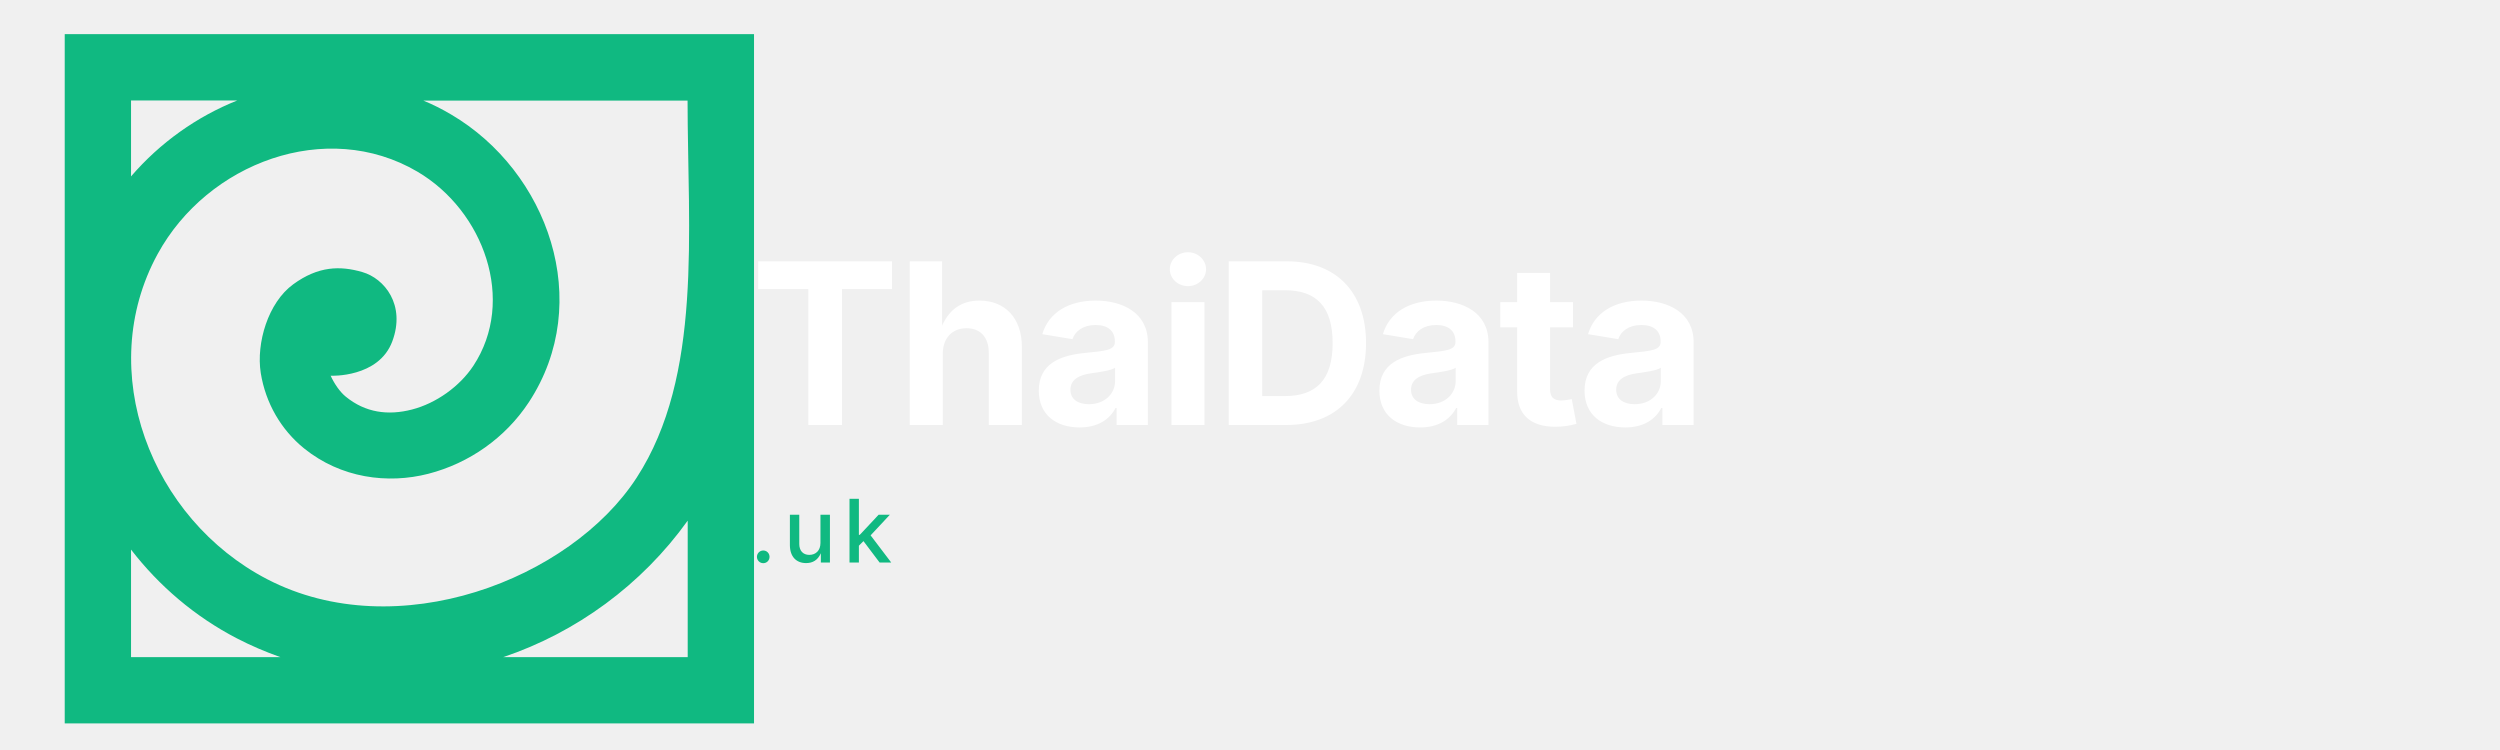
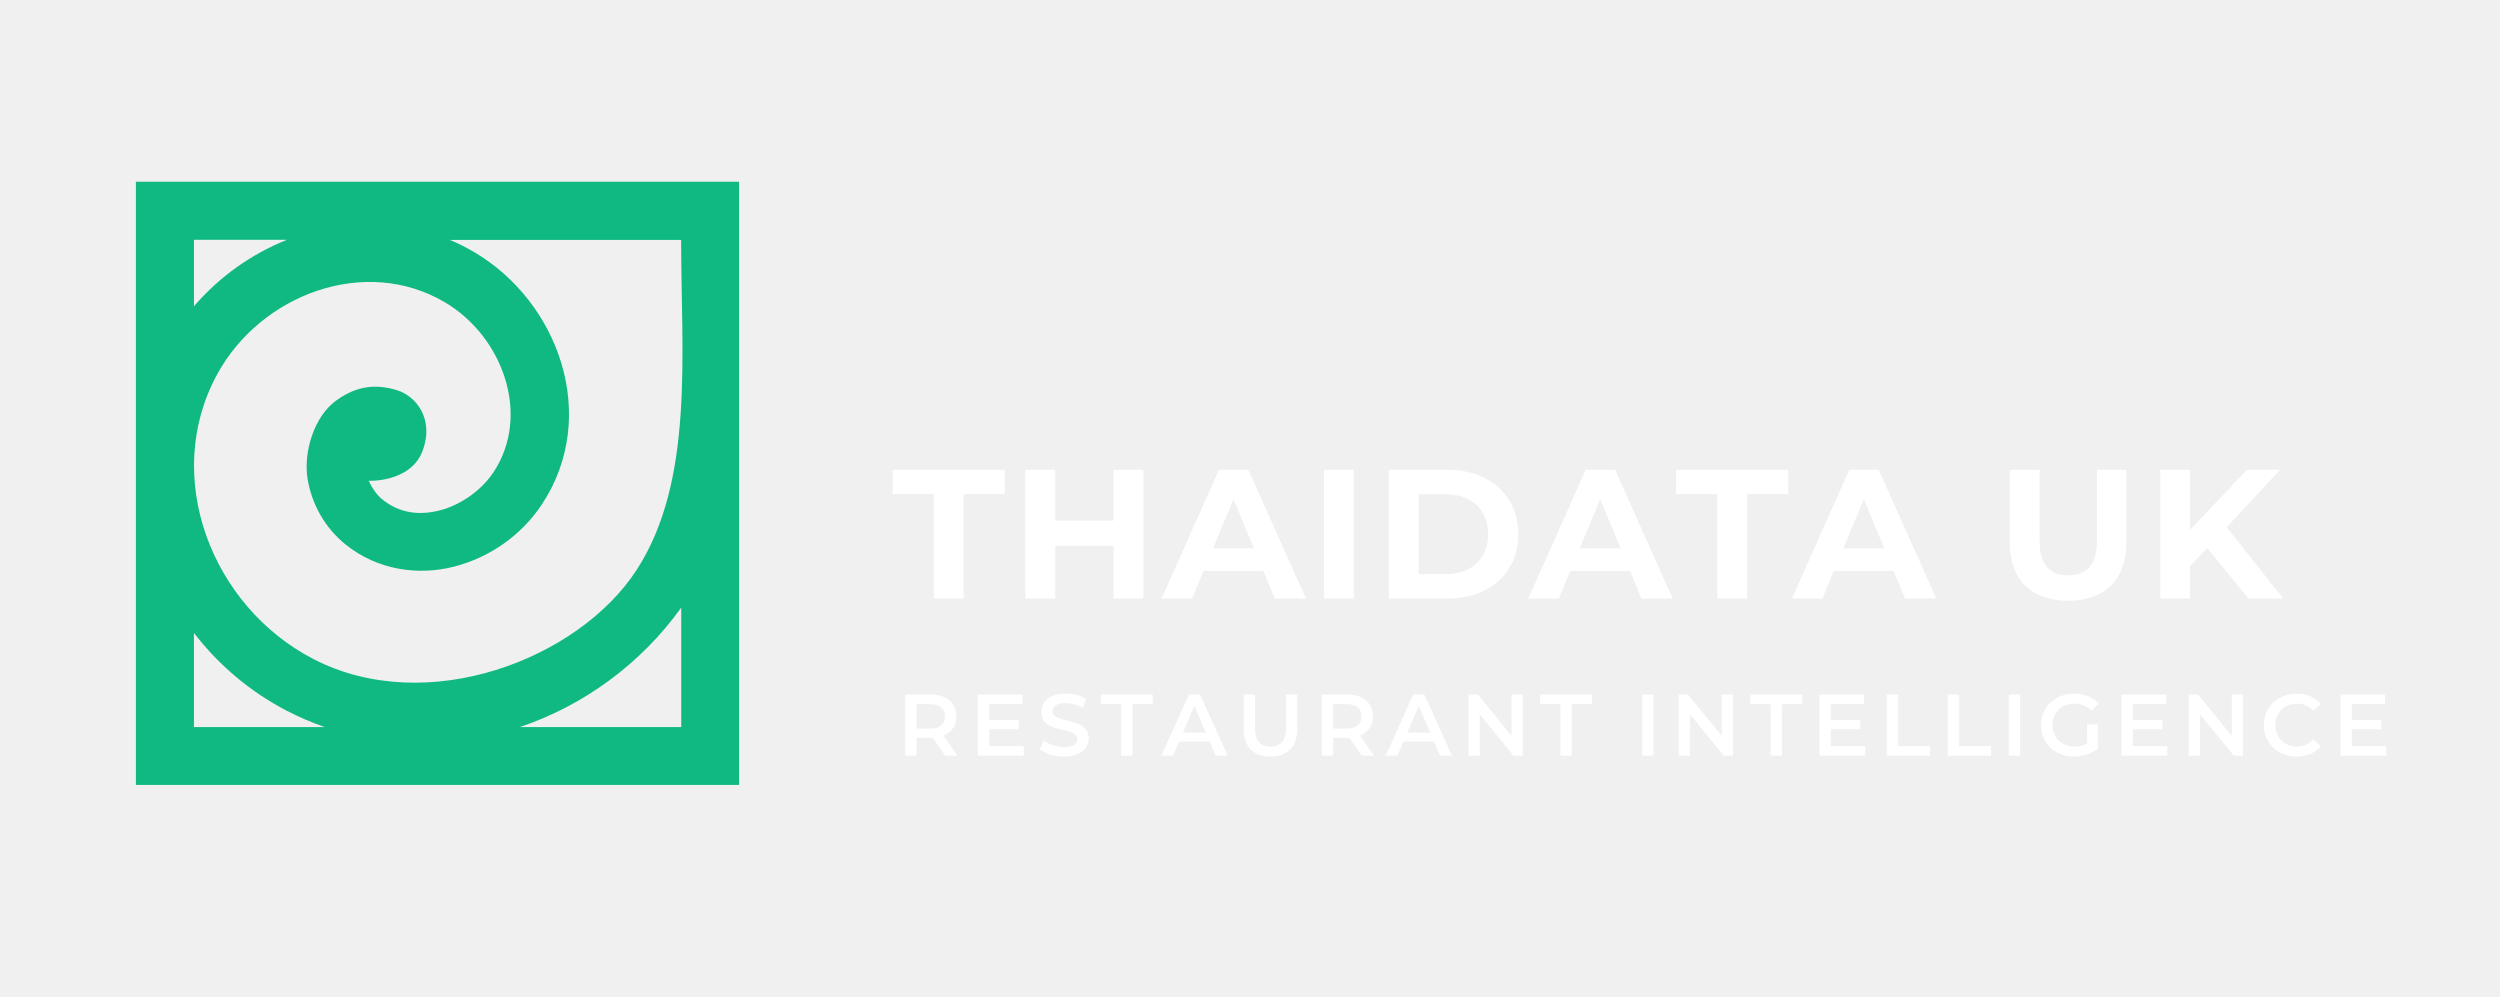
- <svg xmlns="http://www.w3.org/2000/svg" viewBox="0 0 400 120" width="400" height="120">
-   <g transform="translate(-197, -158) scale(0.35)">
-     <path fill="#10B981" d="M 592.445 467.031 L 592.445 782.137 L 907.551 782.137 L 907.551 467.031 Z M 622.758 497.344 L 671.348 497.344 C 652.82 504.719 635.992 516.691 622.758 532.07 Z M 622.758 751.824 L 622.758 702.668 C 635.551 719.242 651.875 733.234 671.031 743.191 C 677.586 746.594 684.266 749.43 691.008 751.824 Z M 877.238 751.824 L 792.914 751.824 C 826.254 740.605 856.188 718.801 877.238 689.434 Z M 853.918 669.77 C 823.73 716.344 744.387 747.035 685.023 716.219 C 631.895 688.676 605.742 620.93 634.922 567.551 C 657.672 525.895 712.059 505.41 753.715 529.926 C 784.027 547.762 798.902 588.852 779.238 618.66 C 772.938 628.176 762.16 635.801 751.195 638.637 C 740.23 641.473 729.895 640.086 720.945 632.777 C 718.359 630.699 715.777 627.043 714.012 623.199 C 714.074 623.199 735.945 624.207 742.184 607.504 C 748.422 590.805 738.59 578.707 728.508 575.805 C 718.359 572.844 708.34 573.035 696.871 581.414 C 685.402 589.797 679.918 608.262 682.059 621.938 C 684.266 635.676 691.324 647.84 701.785 656.348 C 718.676 670.023 740.102 672.797 758.695 668.008 C 777.285 663.215 793.859 651.621 804.574 635.359 C 834.762 589.48 813.27 529.738 769.094 503.773 C 764.934 501.316 760.711 499.172 756.363 497.406 L 877.172 497.406 C 877.238 557.34 884.105 623.262 853.918 669.77 Z M 853.918 669.77 " fill-rule="nonzero" />
+ <svg xmlns="http://www.w3.org/2000/svg" width="705" zoomAndPan="magnify" viewBox="334 264 705 281" height="281" preserveAspectRatio="xMidYMid meet" version="1.0">
+   <defs>
+     <g />
+     <clipPath id="1371ca354c">
+       <path d="M 0.473 1.062 L 704.363 1.062 L 704.363 279.699 L 0.473 279.699 Z M 0.473 1.062 " clip-rule="nonzero" />
+     </clipPath>
+     <clipPath id="9132bcbb13">
+       <rect x="0" width="398" y="0" height="64" />
+     </clipPath>
+     <clipPath id="7c65b621b6">
+       <rect x="0" width="426" y="0" height="30" />
+     </clipPath>
+     <clipPath id="45eb46c59f">
+       <path d="M 38.32 51.25 L 208.422 51.25 L 208.422 221.352 L 38.32 221.352 Z M 38.32 51.25 " clip-rule="nonzero" />
+     </clipPath>
+     <clipPath id="0570e4758f">
+       <rect x="0" width="705" y="0" height="281" />
+     </clipPath>
+   </defs>
+   <g transform="matrix(1, 0, 0, 1, 334, 264)">
+     <g clip-path="url(#0570e4758f)">
+       <g clip-path="url(#1371ca354c)" />
+       <g transform="matrix(1, 0, 0, 1, 250, 120)">
+         <g clip-path="url(#9132bcbb13)">
+           <g fill="#ffffff" fill-opacity="1">
+             <g transform="translate(1.523082, 48.7817)">
+               <g>
+                 <path d="M 11.828 -29.453 L 0.203 -29.453 L 0.203 -36.297 L 31.828 -36.297 L 31.828 -29.453 L 20.219 -29.453 L 20.219 0 L 11.828 0 Z M 11.828 -29.453 " />
+               </g>
+             </g>
+           </g>
+           <g fill="#ffffff" fill-opacity="1">
+             <g transform="translate(34.85626, 48.7817)">
+               <g>
+                 <path d="M 37.594 -36.297 L 37.594 0 L 29.188 0 L 29.188 -14.875 L 12.703 -14.875 L 12.703 0 L 4.297 0 L 4.297 -36.297 L 12.703 -36.297 L 12.703 -21.984 L 29.188 -21.984 L 29.188 -36.297 Z M 37.594 -36.297 " />
+               </g>
+             </g>
+           </g>
+           <g fill="#ffffff" fill-opacity="1">
+             <g transform="translate(78.03904, 48.7817)">
+               <g>
+                 <path d="M 28.203 -7.781 L 11.359 -7.781 L 8.141 0 L -0.469 0 L 15.703 -36.297 L 24 -36.297 L 40.234 0 L 31.422 0 Z M 25.562 -14.156 L 19.797 -28.047 L 14.047 -14.156 Z M 25.562 -14.156 " />
+               </g>
+             </g>
+           </g>
+           <g fill="#ffffff" fill-opacity="1">
+             <g transform="translate(119.0445, 48.7817)">
+               <g>
+                 <path d="M 4.297 -36.297 L 12.703 -36.297 L 12.703 0 L 4.297 0 Z M 4.297 -36.297 " />
+               </g>
+             </g>
+           </g>
+           <g fill="#ffffff" fill-opacity="1">
+             <g transform="translate(137.3441, 48.7817)">
+               <g>
+                 <path d="M 4.297 -36.297 L 20.797 -36.297 C 24.734 -36.297 28.211 -35.539 31.234 -34.031 C 34.254 -32.531 36.602 -30.414 38.281 -27.688 C 39.957 -24.957 40.797 -21.773 40.797 -18.141 C 40.797 -14.516 39.957 -11.336 38.281 -8.609 C 36.602 -5.879 34.254 -3.758 31.234 -2.25 C 28.211 -0.75 24.734 0 20.797 0 L 4.297 0 Z M 20.375 -6.891 C 24 -6.891 26.891 -7.898 29.047 -9.922 C 31.211 -11.941 32.297 -14.68 32.297 -18.141 C 32.297 -21.598 31.211 -24.336 29.047 -26.359 C 26.891 -28.379 24 -29.391 20.375 -29.391 L 12.703 -29.391 L 12.703 -6.891 Z M 20.375 -6.891 " />
+               </g>
+             </g>
+           </g>
+           <g fill="#ffffff" fill-opacity="1">
+             <g transform="translate(181.46, 48.7817)">
+               <g>
+                 <path d="M 28.203 -7.781 L 11.359 -7.781 L 8.141 0 L -0.469 0 L 15.703 -36.297 L 24 -36.297 L 40.234 0 L 31.422 0 Z M 25.562 -14.156 L 19.797 -28.047 L 14.047 -14.156 Z M 25.562 -14.156 " />
+               </g>
+             </g>
+           </g>
+           <g fill="#ffffff" fill-opacity="1">
+             <g transform="translate(222.4655, 48.7817)">
+               <g>
+                 <path d="M 11.828 -29.453 L 0.203 -29.453 L 0.203 -36.297 L 31.828 -36.297 L 31.828 -29.453 L 20.219 -29.453 L 20.219 0 L 11.828 0 Z M 11.828 -29.453 " />
+               </g>
+             </g>
+           </g>
+           <g fill="#ffffff" fill-opacity="1">
+             <g transform="translate(255.7987, 48.7817)">
+               <g>
+                 <path d="M 28.203 -7.781 L 11.359 -7.781 L 8.141 0 L -0.469 0 L 15.703 -36.297 L 24 -36.297 L 40.234 0 L 31.422 0 Z M 25.562 -14.156 L 19.797 -28.047 L 14.047 -14.156 Z M 25.562 -14.156 " />
+               </g>
+             </g>
+           </g>
+           <g fill="#ffffff" fill-opacity="1">
+             <g transform="translate(296.8042, 48.7817)">
+               <g />
+             </g>
+           </g>
+           <g fill="#ffffff" fill-opacity="1">
+             <g transform="translate(312.7709, 48.7817)">
+               <g>
+                 <path d="M 20.422 0.625 C 15.242 0.625 11.207 -0.805 8.312 -3.672 C 5.426 -6.547 3.984 -10.645 3.984 -15.969 L 3.984 -36.297 L 12.391 -36.297 L 12.391 -16.281 C 12.391 -9.781 15.086 -6.531 20.484 -6.531 C 23.109 -6.531 25.109 -7.316 26.484 -8.891 C 27.867 -10.461 28.562 -12.926 28.562 -16.281 L 28.562 -36.297 L 36.859 -36.297 L 36.859 -15.969 C 36.859 -10.645 35.414 -6.547 32.531 -3.672 C 29.645 -0.805 25.609 0.625 20.422 0.625 Z M 20.422 0.625 " />
+               </g>
+             </g>
+           </g>
+           <g fill="#ffffff" fill-opacity="1">
+             <g transform="translate(354.9169, 48.7817)">
+               <g>
+                 <path d="M 17.516 -14.25 L 12.656 -9.172 L 12.656 0 L 4.297 0 L 4.297 -36.297 L 12.656 -36.297 L 12.656 -19.344 L 28.719 -36.297 L 38.047 -36.297 L 23.016 -20.109 L 38.938 0 L 29.141 0 Z M 17.516 -14.25 " />
+               </g>
+             </g>
+           </g>
+         </g>
+       </g>
+       <g transform="matrix(1, 0, 0, 1, 252, 191)">
+         <g clip-path="url(#7c65b621b6)">
+           <g fill="#ffffff" fill-opacity="1">
+             <g transform="translate(0.97147, 22.09958)">
+               <g>
+                 <path d="M 13.594 0 L 10.078 -5.047 C 9.922 -5.035 9.695 -5.031 9.406 -5.031 L 5.516 -5.031 L 5.516 0 L 2.312 0 L 2.312 -17.234 L 9.406 -17.234 C 10.895 -17.234 12.191 -16.988 13.297 -16.5 C 14.41 -16.008 15.266 -15.301 15.859 -14.375 C 16.453 -13.457 16.75 -12.367 16.75 -11.109 C 16.75 -9.805 16.43 -8.688 15.797 -7.75 C 15.16 -6.82 14.254 -6.125 13.078 -5.656 L 17.047 0 Z M 13.516 -11.109 C 13.516 -12.203 13.156 -13.047 12.438 -13.641 C 11.719 -14.234 10.66 -14.531 9.266 -14.531 L 5.516 -14.531 L 5.516 -7.656 L 9.266 -7.656 C 10.66 -7.656 11.719 -7.953 12.438 -8.547 C 13.156 -9.148 13.516 -10.004 13.516 -11.109 Z M 13.516 -11.109 " />
+               </g>
+             </g>
+           </g>
+           <g fill="#ffffff" fill-opacity="1">
+             <g transform="translate(21.43532, 22.09958)">
+               <g>
+                 <path d="M 15.25 -2.688 L 15.25 0 L 2.312 0 L 2.312 -17.234 L 14.891 -17.234 L 14.891 -14.547 L 5.516 -14.547 L 5.516 -10.078 L 13.844 -10.078 L 13.844 -7.438 L 5.516 -7.438 L 5.516 -2.688 Z M 15.25 -2.688 " />
+               </g>
+             </g>
+           </g>
+           <g fill="#ffffff" fill-opacity="1">
+             <g transform="translate(40.39699, 22.09958)">
+               <g>
+                 <path d="M 7.656 0.25 C 6.32 0.25 5.035 0.059 3.797 -0.312 C 2.566 -0.695 1.586 -1.203 0.859 -1.828 L 1.969 -4.312 C 2.676 -3.75 3.539 -3.289 4.562 -2.938 C 5.594 -2.582 6.625 -2.406 7.656 -2.406 C 8.938 -2.406 9.891 -2.609 10.516 -3.016 C 11.148 -3.43 11.469 -3.977 11.469 -4.656 C 11.469 -5.145 11.289 -5.551 10.938 -5.875 C 10.594 -6.195 10.148 -6.445 9.609 -6.625 C 9.066 -6.801 8.328 -7.004 7.391 -7.234 C 6.078 -7.547 5.016 -7.859 4.203 -8.172 C 3.391 -8.484 2.691 -8.973 2.109 -9.641 C 1.523 -10.305 1.234 -11.207 1.234 -12.344 C 1.234 -13.289 1.488 -14.156 2 -14.938 C 2.52 -15.719 3.301 -16.336 4.344 -16.797 C 5.383 -17.254 6.66 -17.484 8.172 -17.484 C 9.223 -17.484 10.258 -17.352 11.281 -17.094 C 12.301 -16.832 13.176 -16.453 13.906 -15.953 L 12.906 -13.469 C 12.145 -13.914 11.352 -14.254 10.531 -14.484 C 9.719 -14.711 8.926 -14.828 8.156 -14.828 C 6.883 -14.828 5.941 -14.613 5.328 -14.188 C 4.711 -13.758 4.406 -13.191 4.406 -12.484 C 4.406 -11.992 4.582 -11.594 4.938 -11.281 C 5.289 -10.969 5.738 -10.719 6.281 -10.531 C 6.82 -10.352 7.562 -10.148 8.5 -9.922 C 9.781 -9.629 10.828 -9.32 11.641 -9 C 12.461 -8.676 13.164 -8.188 13.75 -7.531 C 14.332 -6.875 14.625 -5.988 14.625 -4.875 C 14.625 -3.926 14.363 -3.062 13.844 -2.281 C 13.332 -1.508 12.551 -0.895 11.5 -0.438 C 10.445 0.02 9.164 0.25 7.656 0.25 Z M 7.656 0.25 " />
+               </g>
+             </g>
+           </g>
+           <g fill="#ffffff" fill-opacity="1">
+             <g transform="translate(58.34902, 22.09958)">
+               <g>
+                 <path d="M 5.812 -14.531 L 0.094 -14.531 L 0.094 -17.234 L 14.719 -17.234 L 14.719 -14.531 L 9.016 -14.531 L 9.016 0 L 5.812 0 Z M 5.812 -14.531 " />
+               </g>
+             </g>
+           </g>
+           <g fill="#ffffff" fill-opacity="1">
+             <g transform="translate(75.63616, 22.09958)">
+               <g>
+                 <path d="M 13.5 -3.984 L 4.875 -3.984 L 3.172 0 L -0.125 0 L 7.641 -17.234 L 10.781 -17.234 L 18.562 0 L 15.219 0 Z M 12.438 -6.5 L 9.188 -14.031 L 5.953 -6.5 Z M 12.438 -6.5 " />
+               </g>
+             </g>
+           </g>
+           <g fill="#ffffff" fill-opacity="1">
+             <g transform="translate(96.54326, 22.09958)">
+               <g>
+                 <path d="M 9.734 0.25 C 7.348 0.25 5.488 -0.414 4.156 -1.75 C 2.832 -3.094 2.172 -5.016 2.172 -7.516 L 2.172 -17.234 L 5.375 -17.234 L 5.375 -7.641 C 5.375 -4.254 6.832 -2.562 9.75 -2.562 C 12.656 -2.562 14.109 -4.254 14.109 -7.641 L 14.109 -17.234 L 17.266 -17.234 L 17.266 -7.516 C 17.266 -5.016 16.602 -3.094 15.281 -1.75 C 13.957 -0.414 12.109 0.25 9.734 0.25 Z M 9.734 0.25 " />
+               </g>
+             </g>
+           </g>
+           <g fill="#ffffff" fill-opacity="1">
+             <g transform="translate(118.4354, 22.09958)">
+               <g>
+                 <path d="M 13.594 0 L 10.078 -5.047 C 9.922 -5.035 9.695 -5.031 9.406 -5.031 L 5.516 -5.031 L 5.516 0 L 2.312 0 L 2.312 -17.234 L 9.406 -17.234 C 10.895 -17.234 12.191 -16.988 13.297 -16.5 C 14.41 -16.008 15.266 -15.301 15.859 -14.375 C 16.453 -13.457 16.75 -12.367 16.75 -11.109 C 16.75 -9.805 16.43 -8.688 15.797 -7.75 C 15.16 -6.82 14.254 -6.125 13.078 -5.656 L 17.047 0 Z M 13.516 -11.109 C 13.516 -12.203 13.156 -13.047 12.438 -13.641 C 11.719 -14.234 10.66 -14.531 9.266 -14.531 L 5.516 -14.531 L 5.516 -7.656 L 9.266 -7.656 C 10.66 -7.656 11.719 -7.953 12.438 -8.547 C 13.156 -9.148 13.516 -10.004 13.516 -11.109 Z M 13.516 -11.109 " />
+               </g>
+             </g>
+           </g>
+           <g fill="#ffffff" fill-opacity="1">
+             <g transform="translate(138.8992, 22.09958)">
+               <g>
+                 <path d="M 13.5 -3.984 L 4.875 -3.984 L 3.172 0 L -0.125 0 L 7.641 -17.234 L 10.781 -17.234 L 18.562 0 L 15.219 0 Z M 12.438 -6.5 L 9.188 -14.031 L 5.953 -6.5 Z M 12.438 -6.5 " />
+               </g>
+             </g>
+           </g>
+           <g fill="#ffffff" fill-opacity="1">
+             <g transform="translate(159.8063, 22.09958)">
+               <g>
+                 <path d="M 17.625 -17.234 L 17.625 0 L 15 0 L 5.484 -11.672 L 5.484 0 L 2.312 0 L 2.312 -17.234 L 4.953 -17.234 L 14.453 -5.562 L 14.453 -17.234 Z M 17.625 -17.234 " />
+               </g>
+             </g>
+           </g>
+           <g fill="#ffffff" fill-opacity="1">
+             <g transform="translate(182.2156, 22.09958)">
+               <g>
+                 <path d="M 5.812 -14.531 L 0.094 -14.531 L 0.094 -17.234 L 14.719 -17.234 L 14.719 -14.531 L 9.016 -14.531 L 9.016 0 L 5.812 0 Z M 5.812 -14.531 " />
+               </g>
+             </g>
+           </g>
+           <g fill="#ffffff" fill-opacity="1">
+             <g transform="translate(199.5027, 22.09958)">
+               <g />
+             </g>
+           </g>
+           <g fill="#ffffff" fill-opacity="1">
+             <g transform="translate(208.7619, 22.09958)">
+               <g>
+                 <path d="M 2.312 -17.234 L 5.516 -17.234 L 5.516 0 L 2.312 0 Z M 2.312 -17.234 " />
+               </g>
+             </g>
+           </g>
+           <g fill="#ffffff" fill-opacity="1">
+             <g transform="translate(219.08, 22.09958)">
+               <g>
+                 <path d="M 17.625 -17.234 L 17.625 0 L 15 0 L 5.484 -11.672 L 5.484 0 L 2.312 0 L 2.312 -17.234 L 4.953 -17.234 L 14.453 -5.562 L 14.453 -17.234 Z M 17.625 -17.234 " />
+               </g>
+             </g>
+           </g>
+           <g fill="#ffffff" fill-opacity="1">
+             <g transform="translate(241.4893, 22.09958)">
+               <g>
+                 <path d="M 5.812 -14.531 L 0.094 -14.531 L 0.094 -17.234 L 14.719 -17.234 L 14.719 -14.531 L 9.016 -14.531 L 9.016 0 L 5.812 0 Z M 5.812 -14.531 " />
+               </g>
+             </g>
+           </g>
+           <g fill="#ffffff" fill-opacity="1">
+             <g transform="translate(258.7764, 22.09958)">
+               <g>
+                 <path d="M 15.25 -2.688 L 15.25 0 L 2.312 0 L 2.312 -17.234 L 14.891 -17.234 L 14.891 -14.547 L 5.516 -14.547 L 5.516 -10.078 L 13.844 -10.078 L 13.844 -7.438 L 5.516 -7.438 L 5.516 -2.688 Z M 15.25 -2.688 " />
+               </g>
+             </g>
+           </g>
+           <g fill="#ffffff" fill-opacity="1">
+             <g transform="translate(277.7381, 22.09958)">
+               <g>
+                 <path d="M 2.312 -17.234 L 5.516 -17.234 L 5.516 -2.703 L 14.531 -2.703 L 14.531 0 L 2.312 0 Z M 2.312 -17.234 " />
+               </g>
+             </g>
+           </g>
+           <g fill="#ffffff" fill-opacity="1">
+             <g transform="translate(294.9513, 22.09958)">
+               <g>
+                 <path d="M 2.312 -17.234 L 5.516 -17.234 L 5.516 -2.703 L 14.531 -2.703 L 14.531 0 L 2.312 0 Z M 2.312 -17.234 " />
+               </g>
+             </g>
+           </g>
+           <g fill="#ffffff" fill-opacity="1">
+             <g transform="translate(312.1646, 22.09958)">
+               <g>
+                 <path d="M 2.312 -17.234 L 5.516 -17.234 L 5.516 0 L 2.312 0 Z M 2.312 -17.234 " />
+               </g>
+             </g>
+           </g>
+           <g fill="#ffffff" fill-opacity="1">
+             <g transform="translate(322.4827, 22.09958)">
+               <g>
+                 <path d="M 14.078 -8.812 L 17.109 -8.812 L 17.109 -1.953 C 16.223 -1.242 15.188 -0.695 14 -0.312 C 12.82 0.059 11.609 0.25 10.359 0.25 C 8.609 0.25 7.023 -0.129 5.609 -0.891 C 4.203 -1.66 3.094 -2.719 2.281 -4.062 C 1.477 -5.406 1.078 -6.926 1.078 -8.625 C 1.078 -10.312 1.477 -11.828 2.281 -13.172 C 3.094 -14.516 4.207 -15.566 5.625 -16.328 C 7.039 -17.098 8.641 -17.484 10.422 -17.484 C 11.859 -17.484 13.164 -17.242 14.344 -16.766 C 15.531 -16.297 16.531 -15.598 17.344 -14.672 L 15.312 -12.703 C 14 -14.016 12.414 -14.672 10.562 -14.672 C 9.344 -14.672 8.258 -14.414 7.312 -13.906 C 6.375 -13.406 5.641 -12.691 5.109 -11.766 C 4.578 -10.848 4.312 -9.801 4.312 -8.625 C 4.312 -7.469 4.578 -6.43 5.109 -5.516 C 5.641 -4.598 6.375 -3.875 7.312 -3.344 C 8.258 -2.82 9.336 -2.562 10.547 -2.562 C 11.891 -2.562 13.066 -2.859 14.078 -3.453 Z M 14.078 -8.812 " />
+               </g>
+             </g>
+           </g>
+           <g fill="#ffffff" fill-opacity="1">
+             <g transform="translate(343.9562, 22.09958)">
+               <g>
+                 <path d="M 15.25 -2.688 L 15.25 0 L 2.312 0 L 2.312 -17.234 L 14.891 -17.234 L 14.891 -14.547 L 5.516 -14.547 L 5.516 -10.078 L 13.844 -10.078 L 13.844 -7.438 L 5.516 -7.438 L 5.516 -2.688 Z M 15.25 -2.688 " />
+               </g>
+             </g>
+           </g>
+           <g fill="#ffffff" fill-opacity="1">
+             <g transform="translate(362.9178, 22.09958)">
+               <g>
+                 <path d="M 17.625 -17.234 L 17.625 0 L 15 0 L 5.484 -11.672 L 5.484 0 L 2.312 0 L 2.312 -17.234 L 4.953 -17.234 L 14.453 -5.562 L 14.453 -17.234 Z M 17.625 -17.234 " />
+               </g>
+             </g>
+           </g>
+           <g fill="#ffffff" fill-opacity="1">
+             <g transform="translate(385.3271, 22.09958)">
+               <g>
+                 <path d="M 10.297 0.25 C 8.555 0.25 6.984 -0.129 5.578 -0.891 C 4.172 -1.66 3.066 -2.719 2.266 -4.062 C 1.473 -5.406 1.078 -6.926 1.078 -8.625 C 1.078 -10.312 1.477 -11.828 2.281 -13.172 C 3.094 -14.516 4.195 -15.566 5.594 -16.328 C 7 -17.098 8.57 -17.484 10.312 -17.484 C 11.727 -17.484 13.02 -17.234 14.188 -16.734 C 15.352 -16.242 16.336 -15.535 17.141 -14.609 L 15.078 -12.656 C 13.828 -14 12.289 -14.672 10.469 -14.672 C 9.281 -14.672 8.219 -14.41 7.281 -13.891 C 6.352 -13.379 5.625 -12.66 5.094 -11.734 C 4.57 -10.816 4.312 -9.781 4.312 -8.625 C 4.312 -7.457 4.57 -6.41 5.094 -5.484 C 5.625 -4.566 6.352 -3.848 7.281 -3.328 C 8.219 -2.816 9.281 -2.562 10.469 -2.562 C 12.289 -2.562 13.828 -3.242 15.078 -4.609 L 17.141 -2.641 C 16.336 -1.703 15.348 -0.984 14.172 -0.484 C 12.992 0.004 11.703 0.25 10.297 0.25 Z M 10.297 0.25 " />
+               </g>
+             </g>
+           </g>
+           <g fill="#ffffff" fill-opacity="1">
+             <g transform="translate(405.6924, 22.09958)">
+               <g>
+                 <path d="M 15.25 -2.688 L 15.25 0 L 2.312 0 L 2.312 -17.234 L 14.891 -17.234 L 14.891 -14.547 L 5.516 -14.547 L 5.516 -10.078 L 13.844 -10.078 L 13.844 -7.438 L 5.516 -7.438 L 5.516 -2.688 Z M 15.25 -2.688 " />
+               </g>
+             </g>
+           </g>
+         </g>
+       </g>
+       <g clip-path="url(#45eb46c59f)">
+         <path fill="#10b981" d="M 38.32 51.25 L 38.32 221.406 L 208.477 221.406 L 208.477 51.25 Z M 54.691 67.621 L 80.93 67.621 C 70.922 71.602 61.836 78.066 54.691 86.371 Z M 54.691 205.039 L 54.691 178.492 C 61.598 187.445 70.414 195 80.758 200.375 C 84.297 202.215 87.906 203.746 91.547 205.039 Z M 192.109 205.039 L 146.574 205.039 C 164.578 198.98 180.742 187.207 192.109 171.348 Z M 179.52 160.73 C 163.215 185.879 120.371 202.453 88.312 185.812 C 59.625 170.938 45.504 134.355 61.258 105.531 C 73.543 83.035 102.914 71.977 125.406 85.215 C 141.777 94.844 149.809 117.035 139.191 133.129 C 135.789 138.27 129.969 142.387 124.047 143.918 C 118.125 145.449 112.543 144.699 107.711 140.754 C 106.316 139.629 104.922 137.656 103.969 135.582 C 104.004 135.582 115.812 136.125 119.18 127.105 C 122.551 118.09 117.238 111.555 111.797 109.988 C 106.316 108.391 100.906 108.492 94.711 113.02 C 88.52 117.543 85.559 127.516 86.715 134.898 C 87.906 142.32 91.715 148.887 97.367 153.48 C 106.484 160.867 118.059 162.363 128.098 159.777 C 138.137 157.191 147.086 150.93 152.871 142.148 C 169.172 117.375 157.566 85.113 133.711 71.09 C 131.465 69.766 129.184 68.605 126.836 67.652 L 192.074 67.652 C 192.109 100.02 195.82 135.613 179.52 160.73 Z M 179.52 160.73 " fill-opacity="1" fill-rule="nonzero" />
+       </g>
+     </g>
  </g>
-   <text x="120" y="68" font-family="Inter, -apple-system, sans-serif" font-weight="700" font-size="36" fill="#FFFFFF" letter-spacing="-0.02em">ThaiData</text>
-   <text x="120" y="90" font-family="Inter, -apple-system, sans-serif" font-weight="500" font-size="14" fill="#10B981" letter-spacing="0.08em">.uk</text>
</svg>
